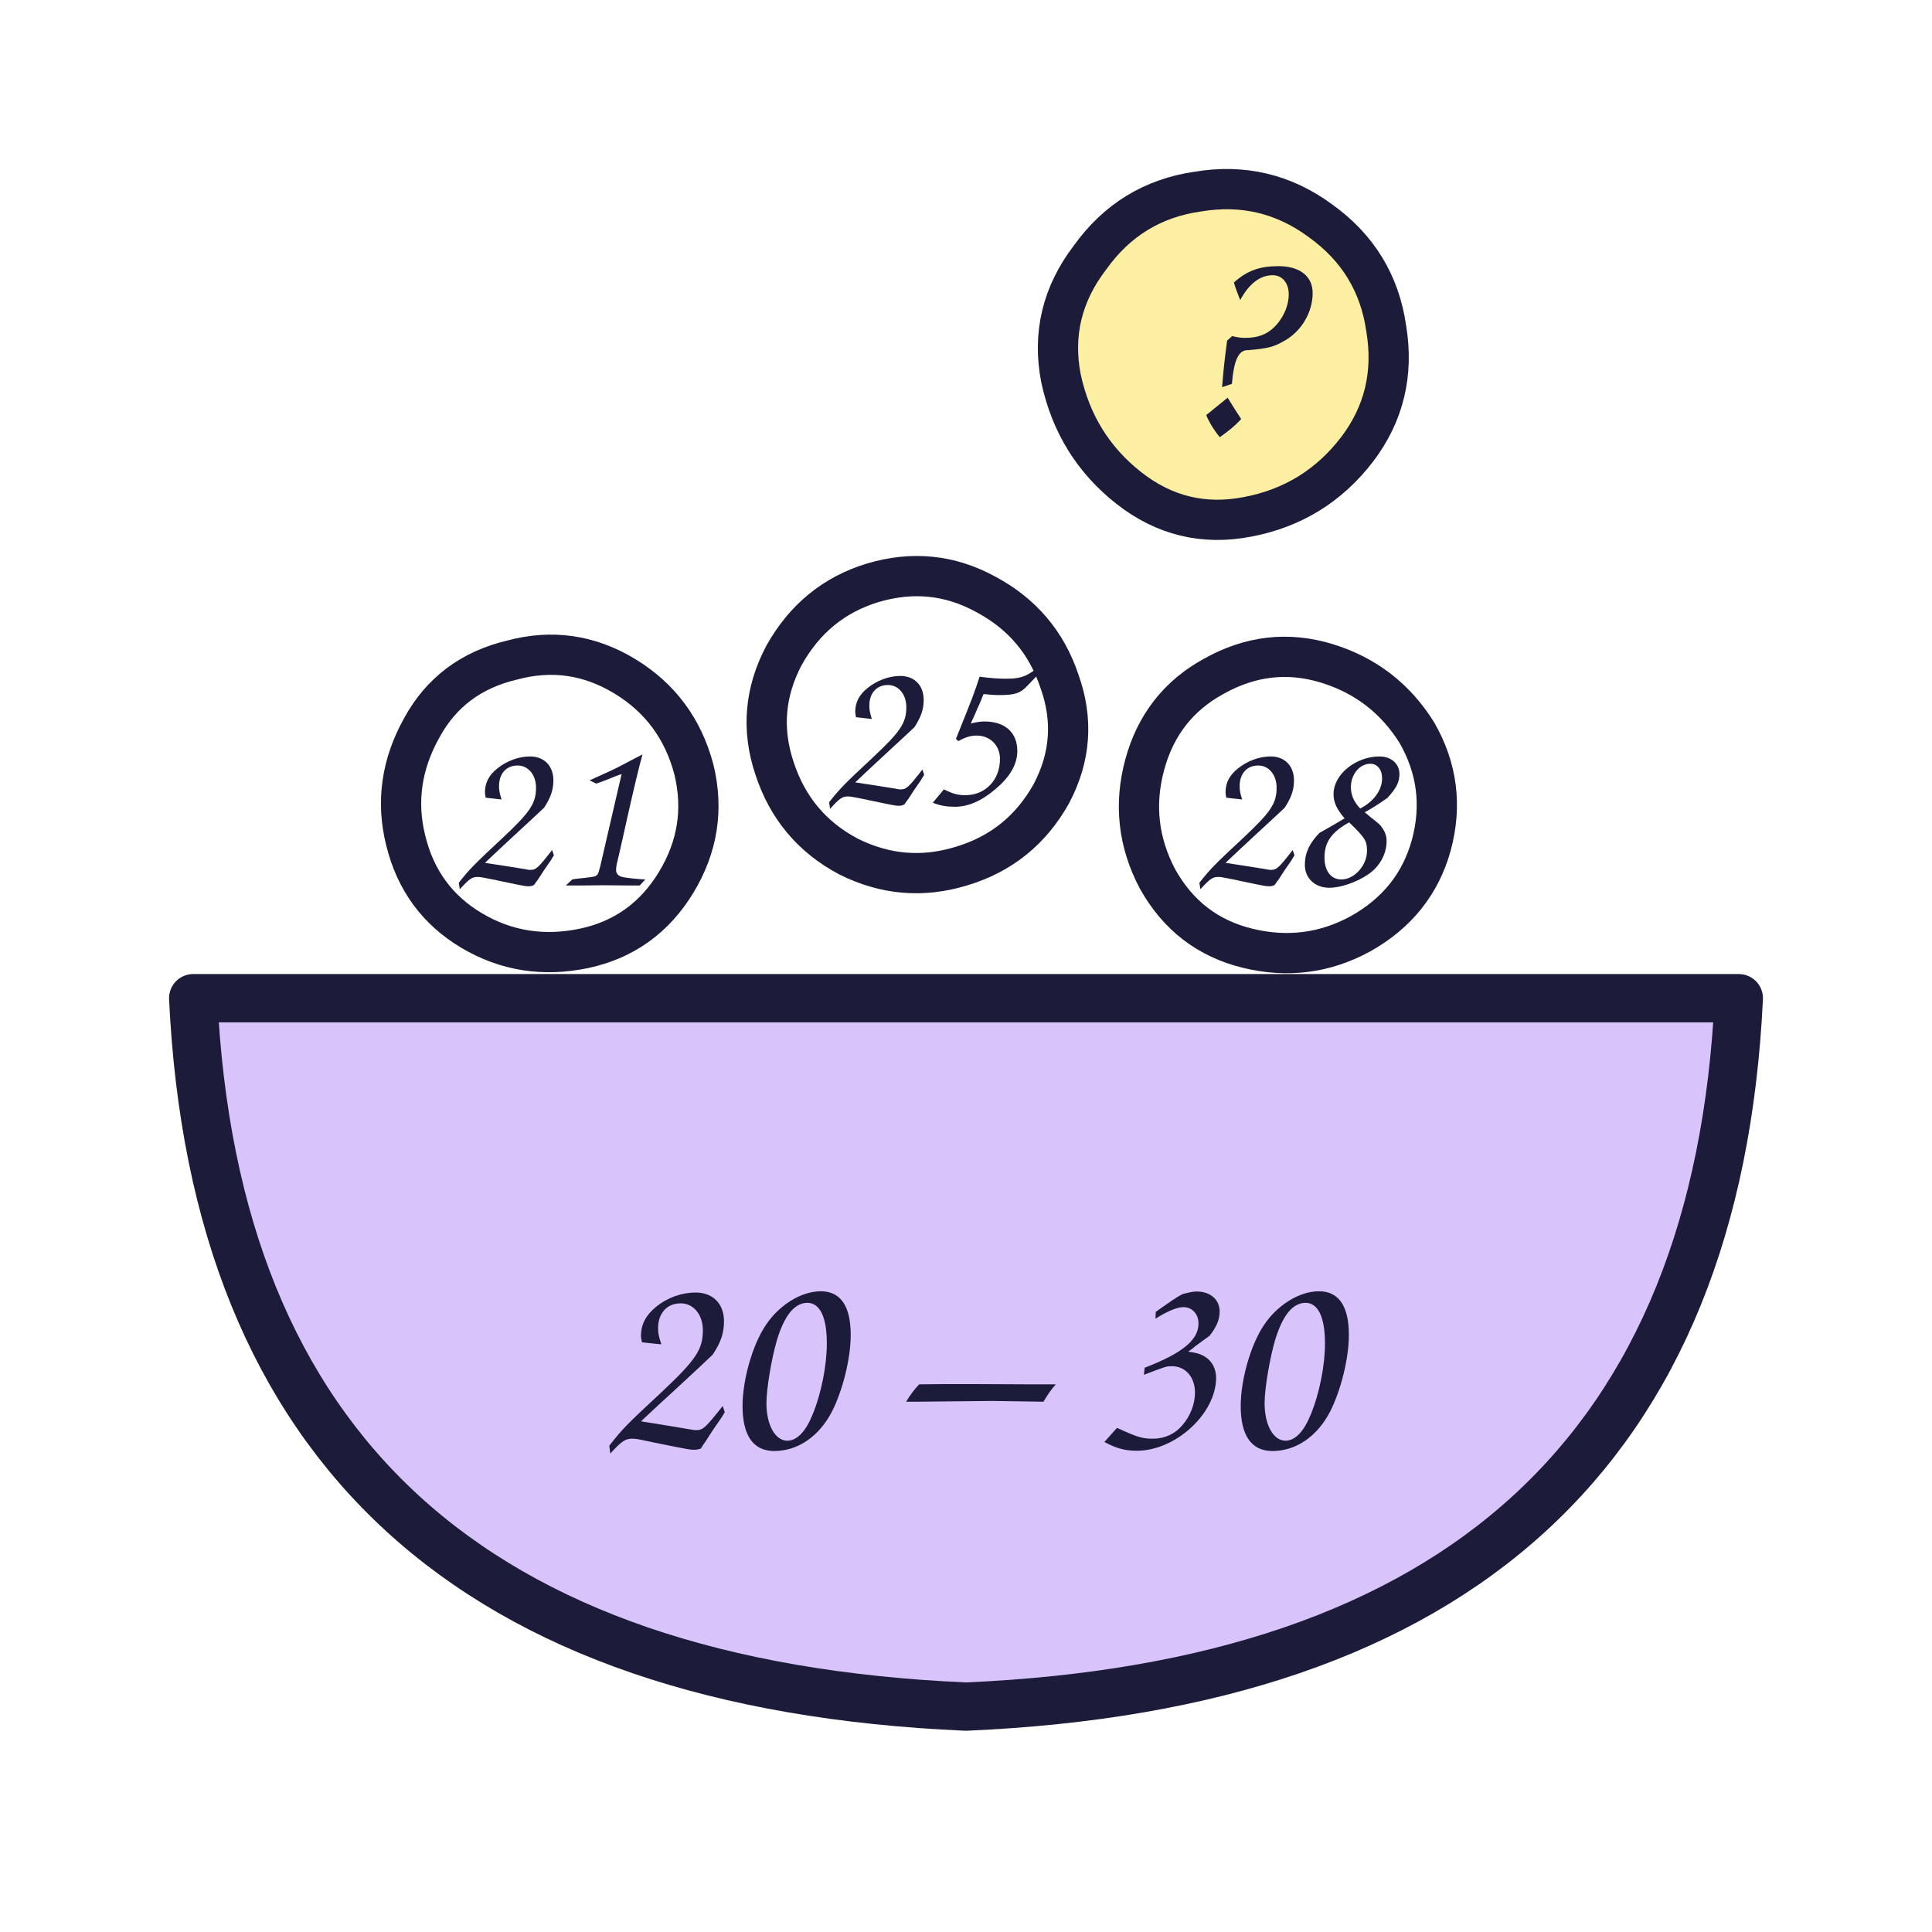
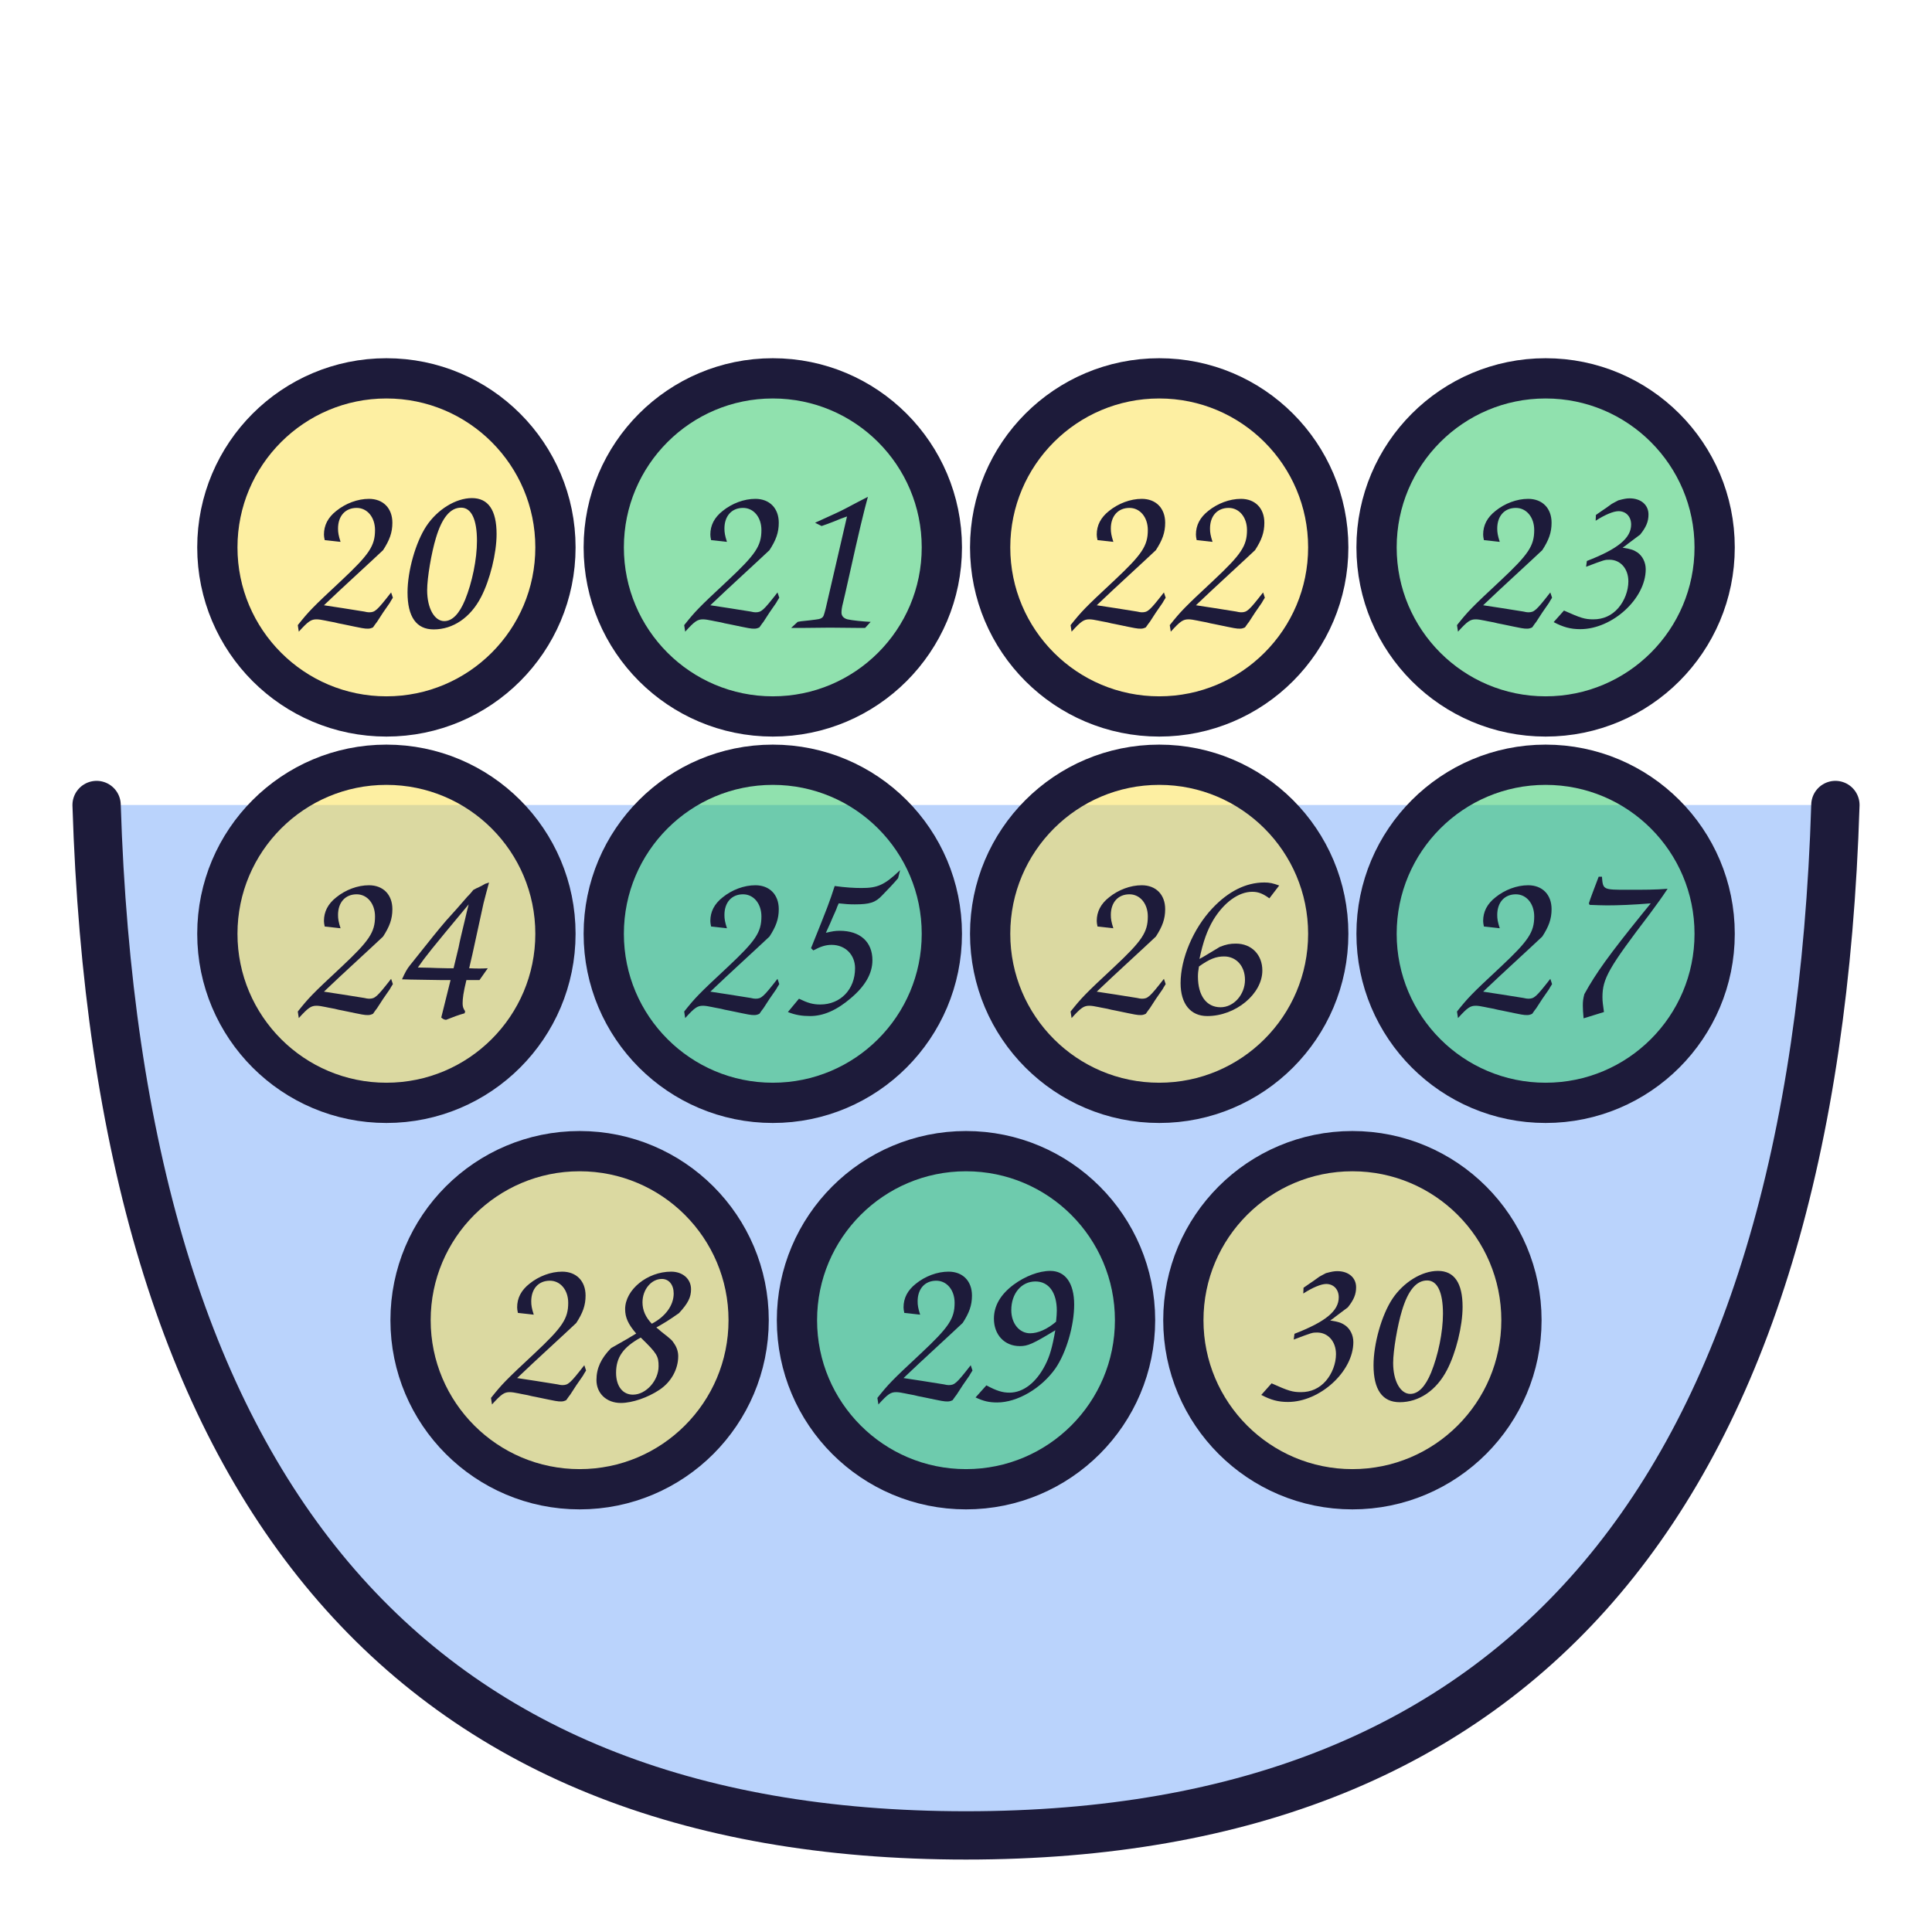
- <svg xmlns="http://www.w3.org/2000/svg" viewBox="0 0 120 120" width="120" height="120" aria-label="A bowl of number balls from 20 to 30, one ball being picked at random">
-   <path d="M29.3 57.8Q26.1 55.9 25.2 52.2Q24.3 48.6 26.2 45.2Q28 41.9 31.8 41Q35.5 40 38.8 42Q42.1 44 43.1 47.8Q44 51.5 42 54.8Q40 58.1 36.3 58.9Q32.5 59.7 29.3 57.8Z" fill="none" stroke="#1d1b3a" stroke-width="2.5" stroke-linecap="round" stroke-linejoin="round" />
-   <text x="34" y="55" font-family="Caveat, cursive" font-size="14" text-anchor="middle" fill="#1d1b3a">21</text>
-   <path d="M48.1 47.7Q46.9 44.1 48.7 40.7Q50.6 37.3 54.2 36.2Q57.9 35.1 61.2 36.9Q64.6 38.7 65.8 42.3Q67.1 45.9 65.3 49.3Q63.4 52.7 59.7 53.8Q56.1 54.9 52.7 53.2Q49.3 51.4 48.1 47.7Z" fill="none" stroke="#1d1b3a" stroke-width="2.5" stroke-linecap="round" stroke-linejoin="round" />
-   <text x="57" y="50" font-family="Caveat, cursive" font-size="14" text-anchor="middle" fill="#1d1b3a">25</text>
-   <path d="M75.4 42Q78.8 40.1 82.4 41.2Q86 42.3 88 45.5Q89.9 48.8 88.9 52.5Q87.9 56.1 84.5 58Q81.2 59.8 77.5 58.9Q73.8 58 71.9 54.6Q70.1 51.2 71.1 47.5Q72.1 43.8 75.4 42Z" fill="none" stroke="#1d1b3a" stroke-width="2.5" stroke-linecap="round" stroke-linejoin="round" />
-   <text x="80" y="55" font-family="Caveat, cursive" font-size="14" text-anchor="middle" fill="#1d1b3a">28</text>
-   <path d="M12 62L108 62Q106 104 60 106Q14 104 12 62Z" fill="#7c3aed" fill-opacity="0.3" stroke="#1d1b3a" stroke-width="3" stroke-linecap="round" stroke-linejoin="round" />
-   <text x="60" y="90" font-family="Caveat, cursive" font-size="17" text-anchor="middle" fill="#1d1b3a">20 – 30</text>
-   <g data-anim="bob" data-origin="76 22">
-     <path d="M74.4 11.9Q78.6 11.2 82 13.7Q85.5 16.2 86.1 20.4Q86.8 24.6 84.3 27.9Q81.7 31.3 77.5 32.1Q73.4 32.9 70.1 30.3Q66.8 27.7 65.9 23.5Q65.1 19.4 67.7 16Q70.2 12.5 74.4 11.9Z" fill="#fde047" fill-opacity="0.5" stroke="#1d1b3a" stroke-width="2.5" stroke-linecap="round" stroke-linejoin="round" />
-     <text x="76" y="27" font-family="Caveat, cursive" font-size="18" text-anchor="middle" fill="#1d1b3a">?</text>
+ <svg xmlns="http://www.w3.org/2000/svg" viewBox="0 0 120 120" width="120" height="120" aria-label="A bowl of eleven number balls, 20 to 30; one is picked at random">
+   <path d="M6 50Q8 114 60 114Q112 114 114 50" fill="#3b82f6" fill-opacity="0.35" stroke="#1d1b3a" stroke-width="3" stroke-linecap="round" stroke-linejoin="round" />
+   <g data-part="evens">
+     <circle cx="24" cy="34" r="10.5" fill="#fde047" fill-opacity="0.5" stroke="#1d1b3a" stroke-width="2.5" stroke-linecap="round" stroke-linejoin="round" />
+     <text x="24" y="39" font-family="Caveat, cursive" font-size="14" text-anchor="middle" fill="#1d1b3a">20</text>
+     <circle cx="72" cy="34" r="10.5" fill="#fde047" fill-opacity="0.5" stroke="#1d1b3a" stroke-width="2.5" stroke-linecap="round" stroke-linejoin="round" />
+     <text x="72" y="39" font-family="Caveat, cursive" font-size="14" text-anchor="middle" fill="#1d1b3a">22</text>
+     <circle cx="24" cy="58" r="10.5" fill="#fde047" fill-opacity="0.5" stroke="#1d1b3a" stroke-width="2.5" stroke-linecap="round" stroke-linejoin="round" />
+     <text x="24" y="63" font-family="Caveat, cursive" font-size="14" text-anchor="middle" fill="#1d1b3a">24</text>
+     <circle cx="72" cy="58" r="10.5" fill="#fde047" fill-opacity="0.5" stroke="#1d1b3a" stroke-width="2.5" stroke-linecap="round" stroke-linejoin="round" />
+     <text x="72" y="63" font-family="Caveat, cursive" font-size="14" text-anchor="middle" fill="#1d1b3a">26</text>
+     <circle cx="36" cy="82" r="10.5" fill="#fde047" fill-opacity="0.5" stroke="#1d1b3a" stroke-width="2.5" stroke-linecap="round" stroke-linejoin="round" />
+     <text x="36" y="87" font-family="Caveat, cursive" font-size="14" text-anchor="middle" fill="#1d1b3a">28</text>
+     <circle cx="84" cy="82" r="10.5" fill="#fde047" fill-opacity="0.5" stroke="#1d1b3a" stroke-width="2.5" stroke-linecap="round" stroke-linejoin="round" />
+     <text x="84" y="87" font-family="Caveat, cursive" font-size="14" text-anchor="middle" fill="#1d1b3a">30</text>
+   </g>
+   <g data-part="odds">
+     <circle cx="48" cy="34" r="10.5" fill="#22c55e" fill-opacity="0.5" stroke="#1d1b3a" stroke-width="2.5" stroke-linecap="round" stroke-linejoin="round" />
+     <text x="48" y="39" font-family="Caveat, cursive" font-size="14" text-anchor="middle" fill="#1d1b3a">21</text>
+     <circle cx="48" cy="58" r="10.5" fill="#22c55e" fill-opacity="0.5" stroke="#1d1b3a" stroke-width="2.5" stroke-linecap="round" stroke-linejoin="round" />
+     <text x="48" y="63" font-family="Caveat, cursive" font-size="14" text-anchor="middle" fill="#1d1b3a">25</text>
+     <circle cx="96" cy="58" r="10.5" fill="#22c55e" fill-opacity="0.5" stroke="#1d1b3a" stroke-width="2.5" stroke-linecap="round" stroke-linejoin="round" />
+     <text x="96" y="63" font-family="Caveat, cursive" font-size="14" text-anchor="middle" fill="#1d1b3a">27</text>
+   </g>
+   <g data-part="p23">
+     <circle cx="96" cy="34" r="10.5" fill="#22c55e" fill-opacity="0.5" stroke="#1d1b3a" stroke-width="2.5" stroke-linecap="round" stroke-linejoin="round" />
+     <text x="96" y="39" font-family="Caveat, cursive" font-size="14" text-anchor="middle" fill="#1d1b3a">23</text>
+   </g>
+   <g data-part="p29">
+     <circle cx="60" cy="82" r="10.5" fill="#22c55e" fill-opacity="0.5" stroke="#1d1b3a" stroke-width="2.5" stroke-linecap="round" stroke-linejoin="round" />
+     <text x="60" y="87" font-family="Caveat, cursive" font-size="14" text-anchor="middle" fill="#1d1b3a">29</text>
  </g>
</svg>
